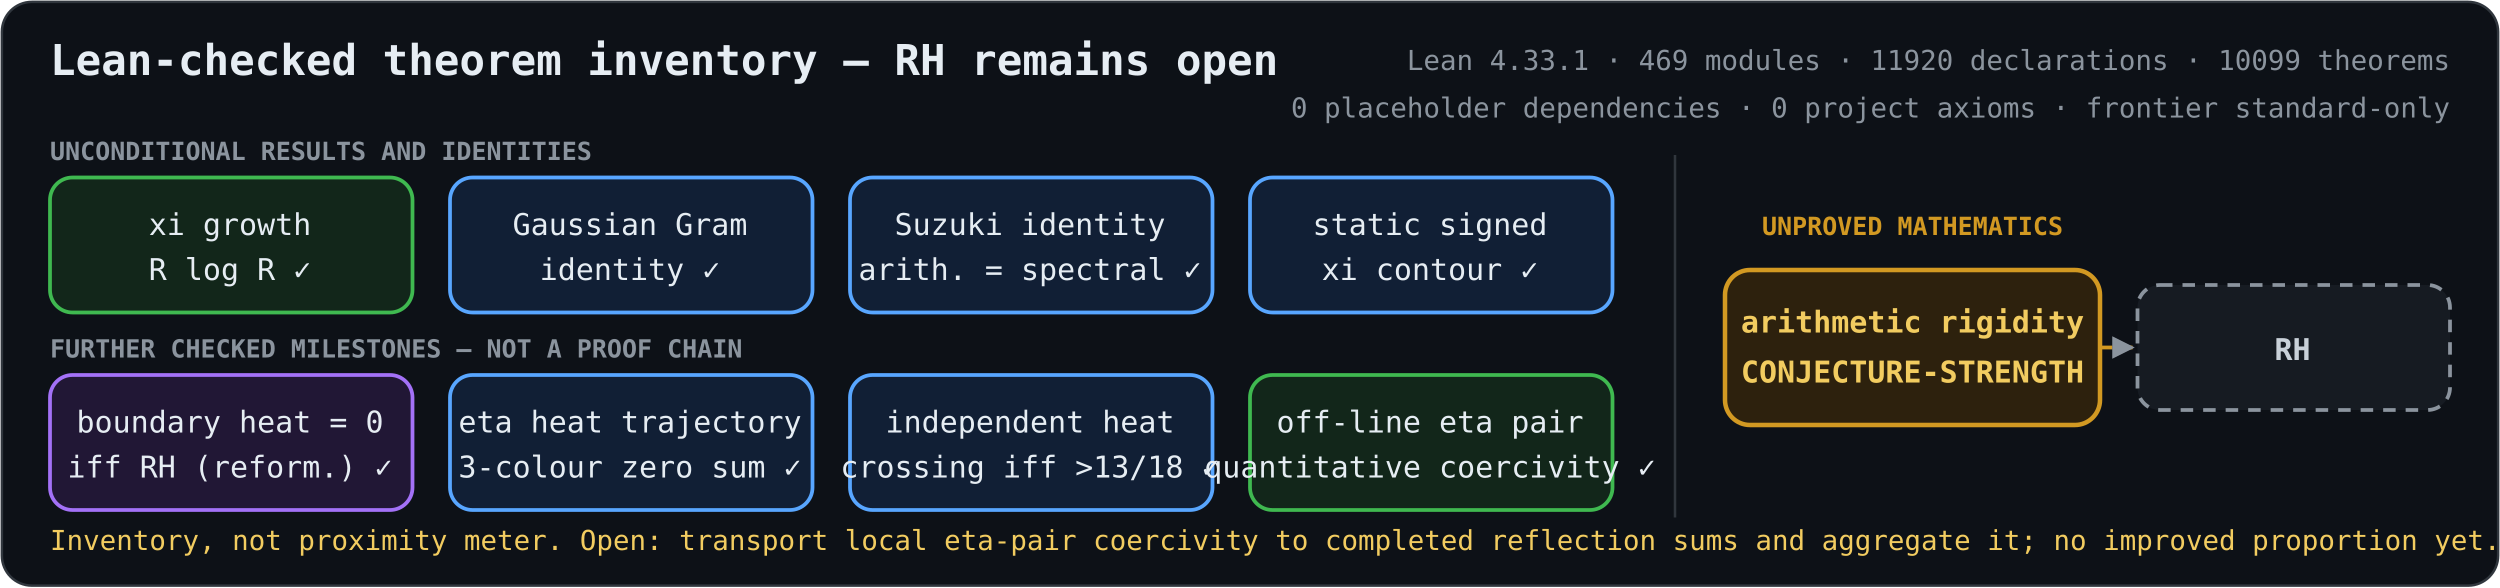
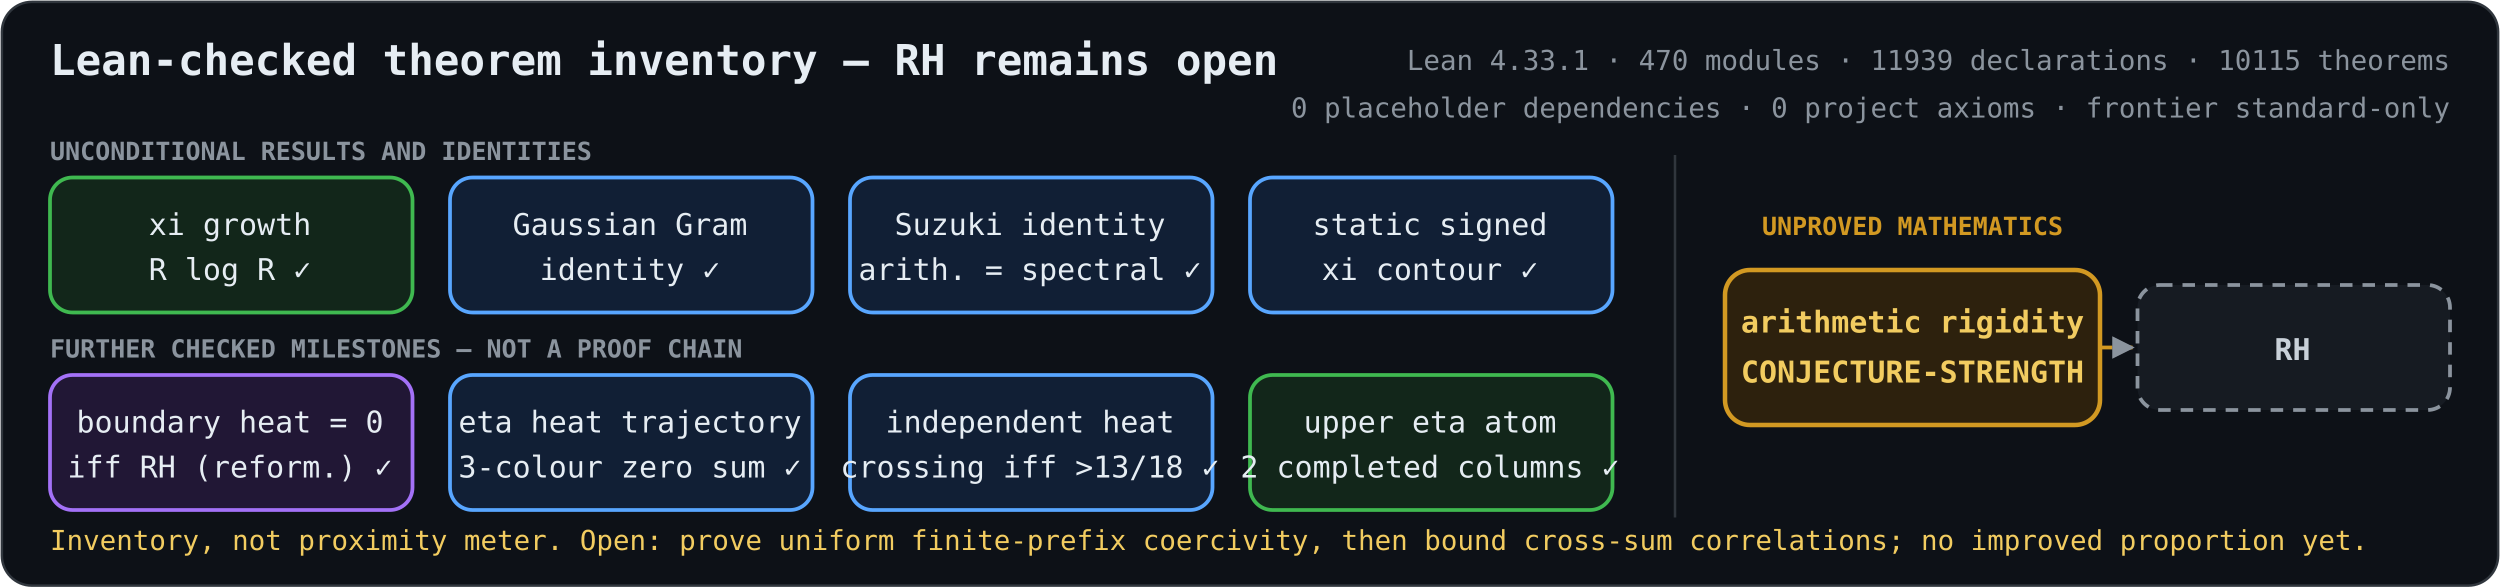
<svg xmlns="http://www.w3.org/2000/svg" role="img" aria-labelledby="title description" viewBox="0 0 1000 235">
  <defs>
    <marker id="arrow" viewBox="0 0 10 10" refX="9" refY="5" markerWidth="6" markerHeight="6" orient="auto-start-reverse">
      <path d="M 0 0 L 10 5 L 0 10 z" fill="#8b949e" />
    </marker>
    <style>
      .bg { fill: #0d1117; stroke: #30363d; }
      text { fill: #e6edf3; font-family: ui-monospace, SFMono-Regular, Menlo, Consolas, monospace; font-size: 12px; text-anchor: middle; }
      .heading { font-size: 17px; font-weight: 700; text-anchor: start; }
      .metrics { fill: #8b949e; font-size: 11px; text-anchor: end; }
      .proved rect { fill: #12261a; stroke: #3fb950; stroke-width: 1.5; }
      .proved.equivalence rect { fill: #211735; stroke: #a371f7; }
      .proved.bridge rect { fill: #111f35; stroke: #58a6ff; }
      .proved.reduction rect { fill: #102a2c; stroke: #39c5cf; }
      .open rect { fill: #2d210d; stroke: #d29922; stroke-width: 1.8; }
      .goal rect { fill: #161b22; stroke: #8b949e; stroke-width: 1.5; stroke-dasharray: 5 4; }
      .open text { fill: #f2cc60; font-weight: 700; }
      .goal text { fill: #c9d1d9; font-weight: 700; }
      .open-edge { fill: none; stroke: #d29922; stroke-width: 1.5; stroke-dasharray: 5 4; marker-end: url(#arrow); }
      .section { fill: #8b949e; font-size: 10px; font-weight: 700; text-anchor: start; }
      .gap-label { fill: #d29922; font-size: 10px; font-weight: 700; }
      .frontier { fill: #f2cc60; font-size: 11px; text-anchor: start; }
    </style>
  </defs>
  <rect class="bg" x="0.75" y="0.75" width="998.5" height="233.5" rx="12" />
  <text class="heading" x="20" y="30">Lean-checked theorem inventory — RH remains open</text>
-   <text class="metrics" x="980" y="28">Lean 4.33.1 · 469 modules · 11920 declarations · 10099 theorems</text>
+   <text class="metrics" x="980" y="28">Lean 4.33.1 · 470 modules · 11939 declarations · 10115 theorems</text>
  <text class="metrics" x="980" y="47">0 placeholder dependencies · 0 project axioms · frontier standard-only</text>
  <text class="section" x="20" y="64">UNCONDITIONAL RESULTS AND IDENTITIES</text>
  <text class="section" x="20" y="143">FURTHER CHECKED MILESTONES — NOT A PROOF CHAIN</text>
  <line x1="670" y1="62" x2="670" y2="207" stroke="#30363d" />
  <text class="gap-label" x="765" y="94">UNPROVED MATHEMATICS</text>
  <path class="open-edge" d="M840 139 H853" />
  <g class="proved unconditional">
    <rect x="20" y="71" width="145" height="54" rx="9" />
    <text x="92" y="94">xi growth</text>
    <text x="92" y="112">R log R  ✓</text>
  </g>
  <g class="proved bridge">
    <rect x="180" y="71" width="145" height="54" rx="9" />
    <text x="252" y="94">Gaussian Gram</text>
    <text x="252" y="112">identity  ✓</text>
  </g>
  <g class="proved bridge">
    <rect x="340" y="71" width="145" height="54" rx="9" />
    <text x="412" y="94">Suzuki identity</text>
    <text x="412" y="112">arith. = spectral  ✓</text>
  </g>
  <g class="proved bridge">
    <rect x="500" y="71" width="145" height="54" rx="9" />
    <text x="572" y="94">static signed</text>
    <text x="572" y="112">xi contour  ✓</text>
  </g>
  <g class="proved equivalence">
    <rect x="20" y="150" width="145" height="54" rx="9" />
    <text x="92" y="173">boundary heat = 0</text>
    <text x="92" y="191">iff RH (reform.)  ✓</text>
  </g>
  <g class="proved bridge">
    <rect x="180" y="150" width="145" height="54" rx="9" />
    <text x="252" y="173">eta heat trajectory</text>
    <text x="252" y="191">3-colour zero sum  ✓</text>
  </g>
  <g class="proved bridge">
    <rect x="340" y="150" width="145" height="54" rx="9" />
    <text x="412" y="173">independent heat</text>
    <text x="412" y="191">crossing iff &gt;13/18  ✓</text>
  </g>
  <g class="proved unconditional">
    <rect x="500" y="150" width="145" height="54" rx="9" />
-     <text x="572" y="173">off-line eta pair</text>
-     <text x="572" y="191">quantitative coercivity  ✓</text>
+     <text x="572" y="173">upper eta atom</text>
+     <text x="572" y="191">2 completed columns  ✓</text>
  </g>
  <g class="open">
    <rect x="690" y="108" width="150" height="62" rx="10" />
    <text x="765" y="133">arithmetic rigidity</text>
    <text x="765" y="153">CONJECTURE-STRENGTH</text>
  </g>
  <g class="goal">
    <rect x="855" y="114" width="125" height="50" rx="9" />
    <text x="917" y="144">RH</text>
  </g>
-   <text class="frontier" x="20" y="220">Inventory, not proximity meter. Open: transport local eta-pair coercivity to completed reflection sums and aggregate it; no improved proportion yet.</text>
+   <text class="frontier" x="20" y="220">Inventory, not proximity meter. Open: prove uniform finite-prefix coercivity, then bound cross-sum correlations; no improved proportion yet.</text>
</svg>
